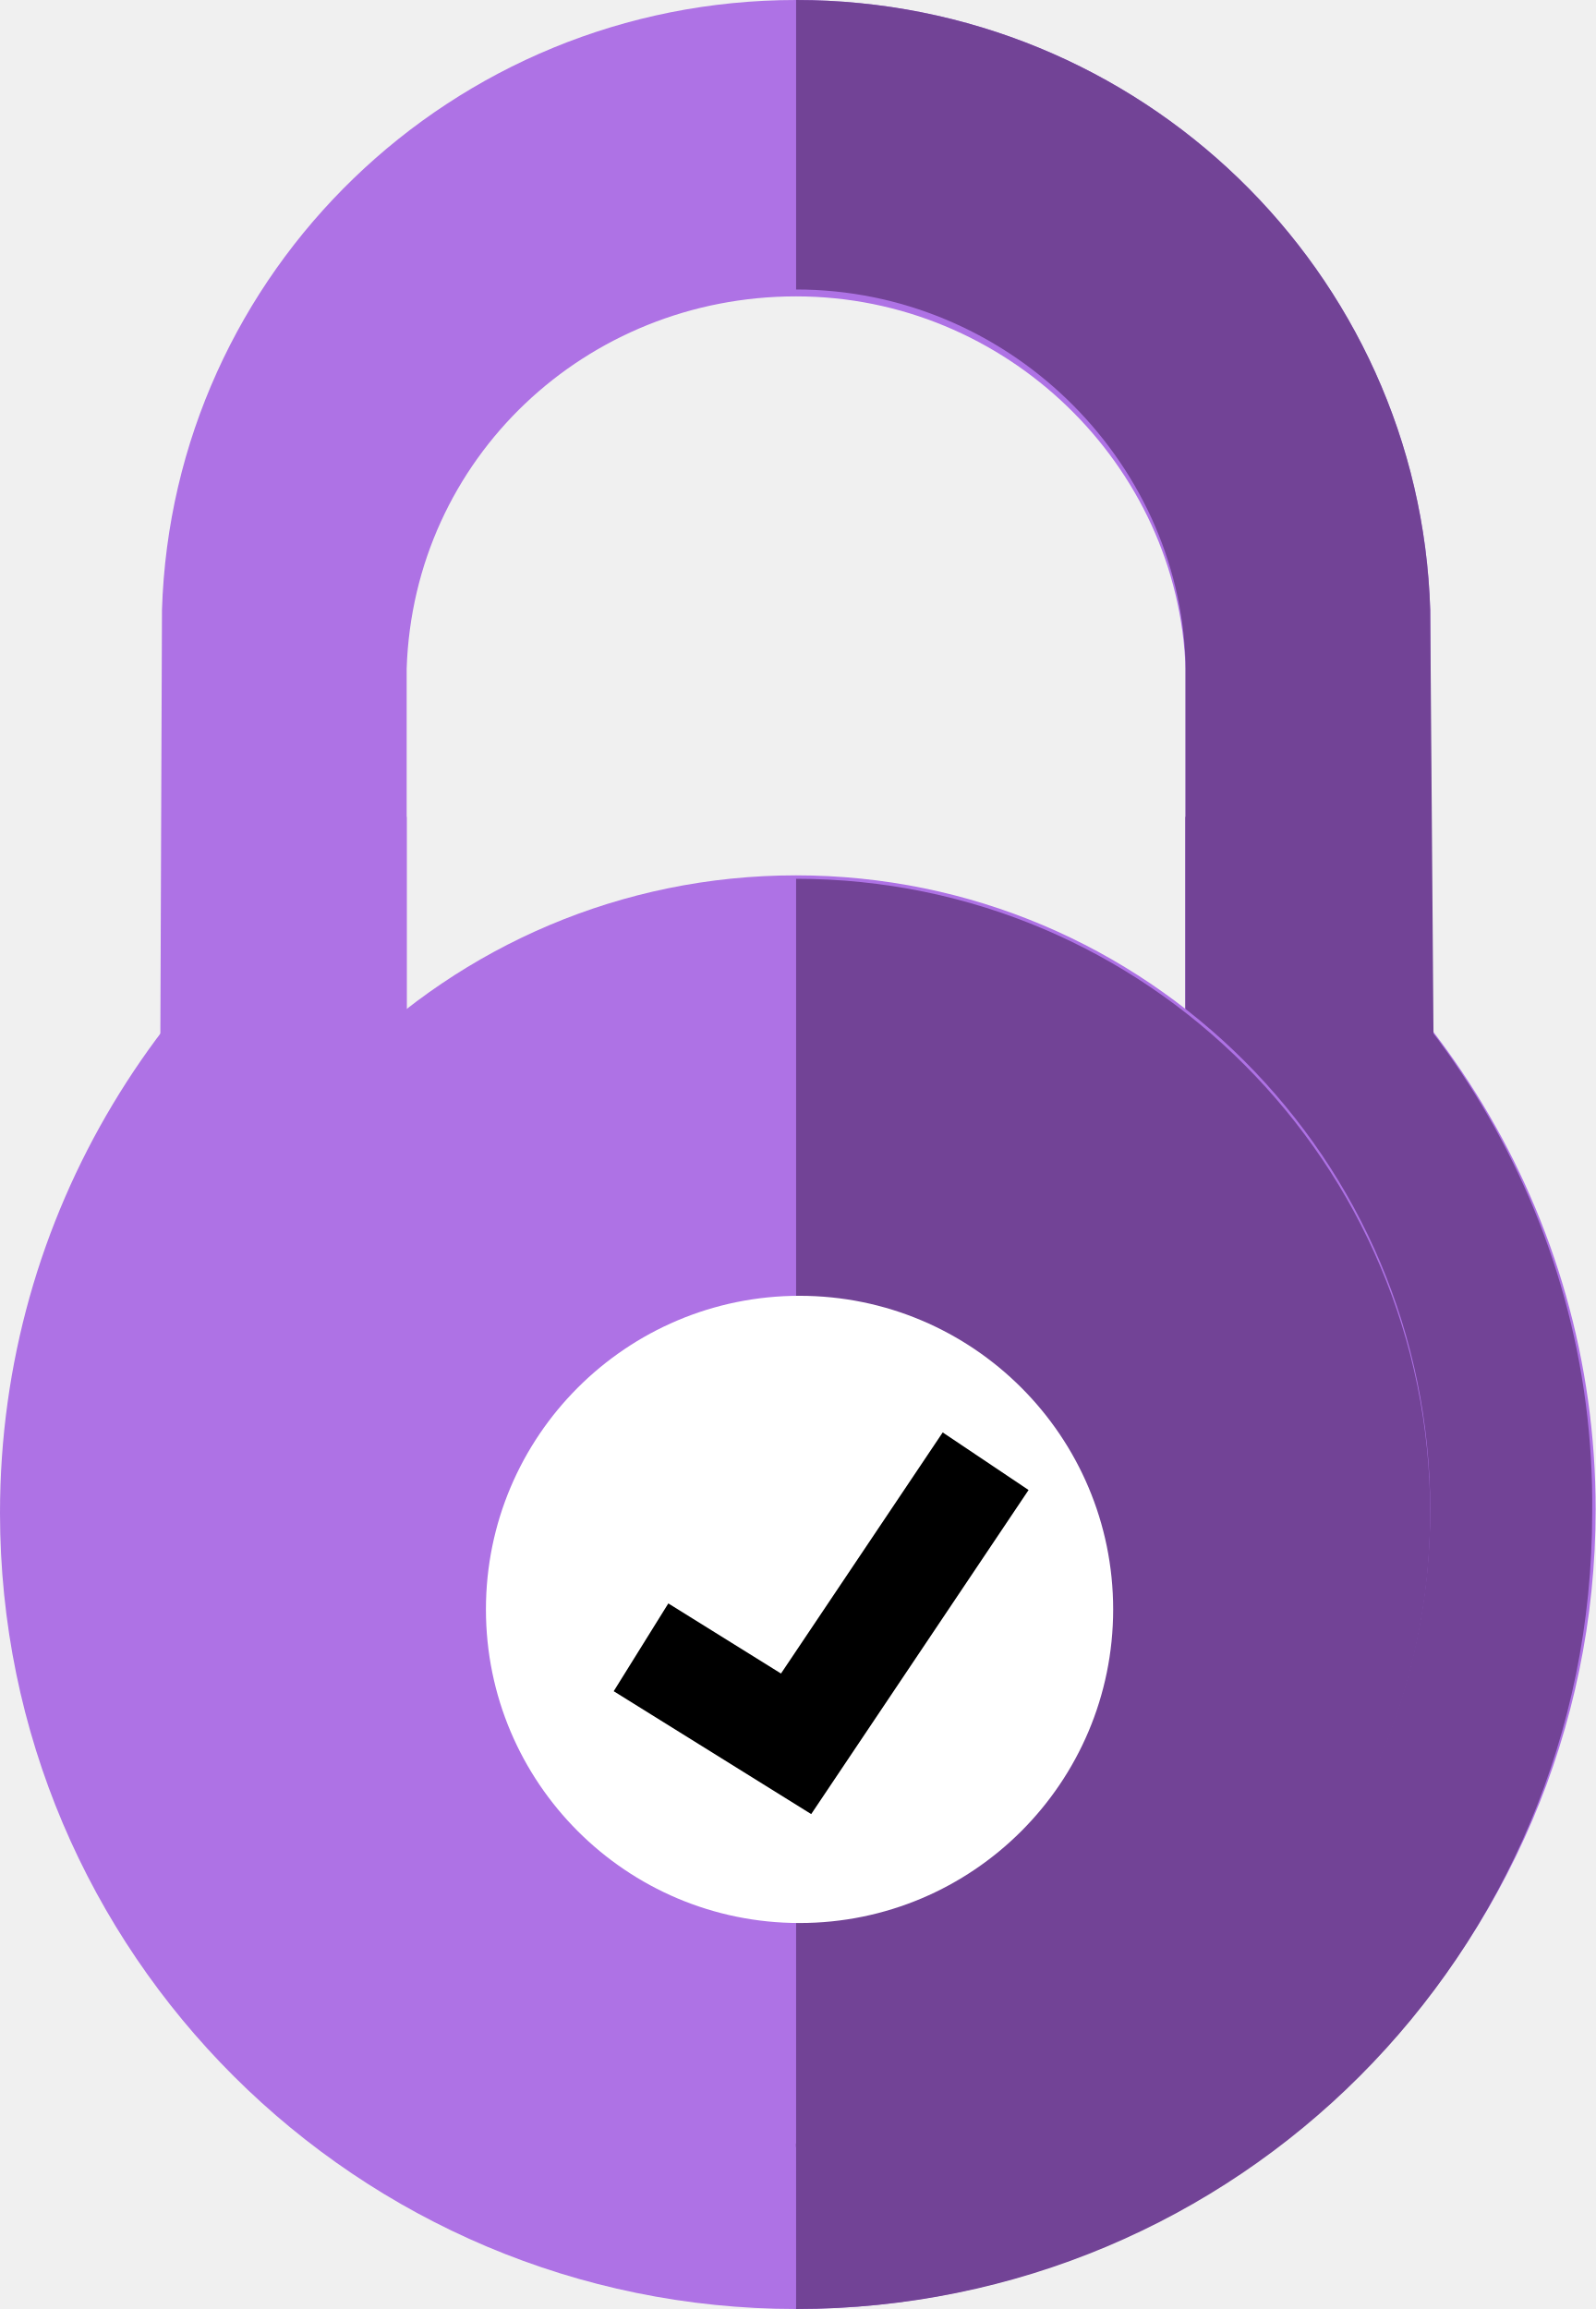
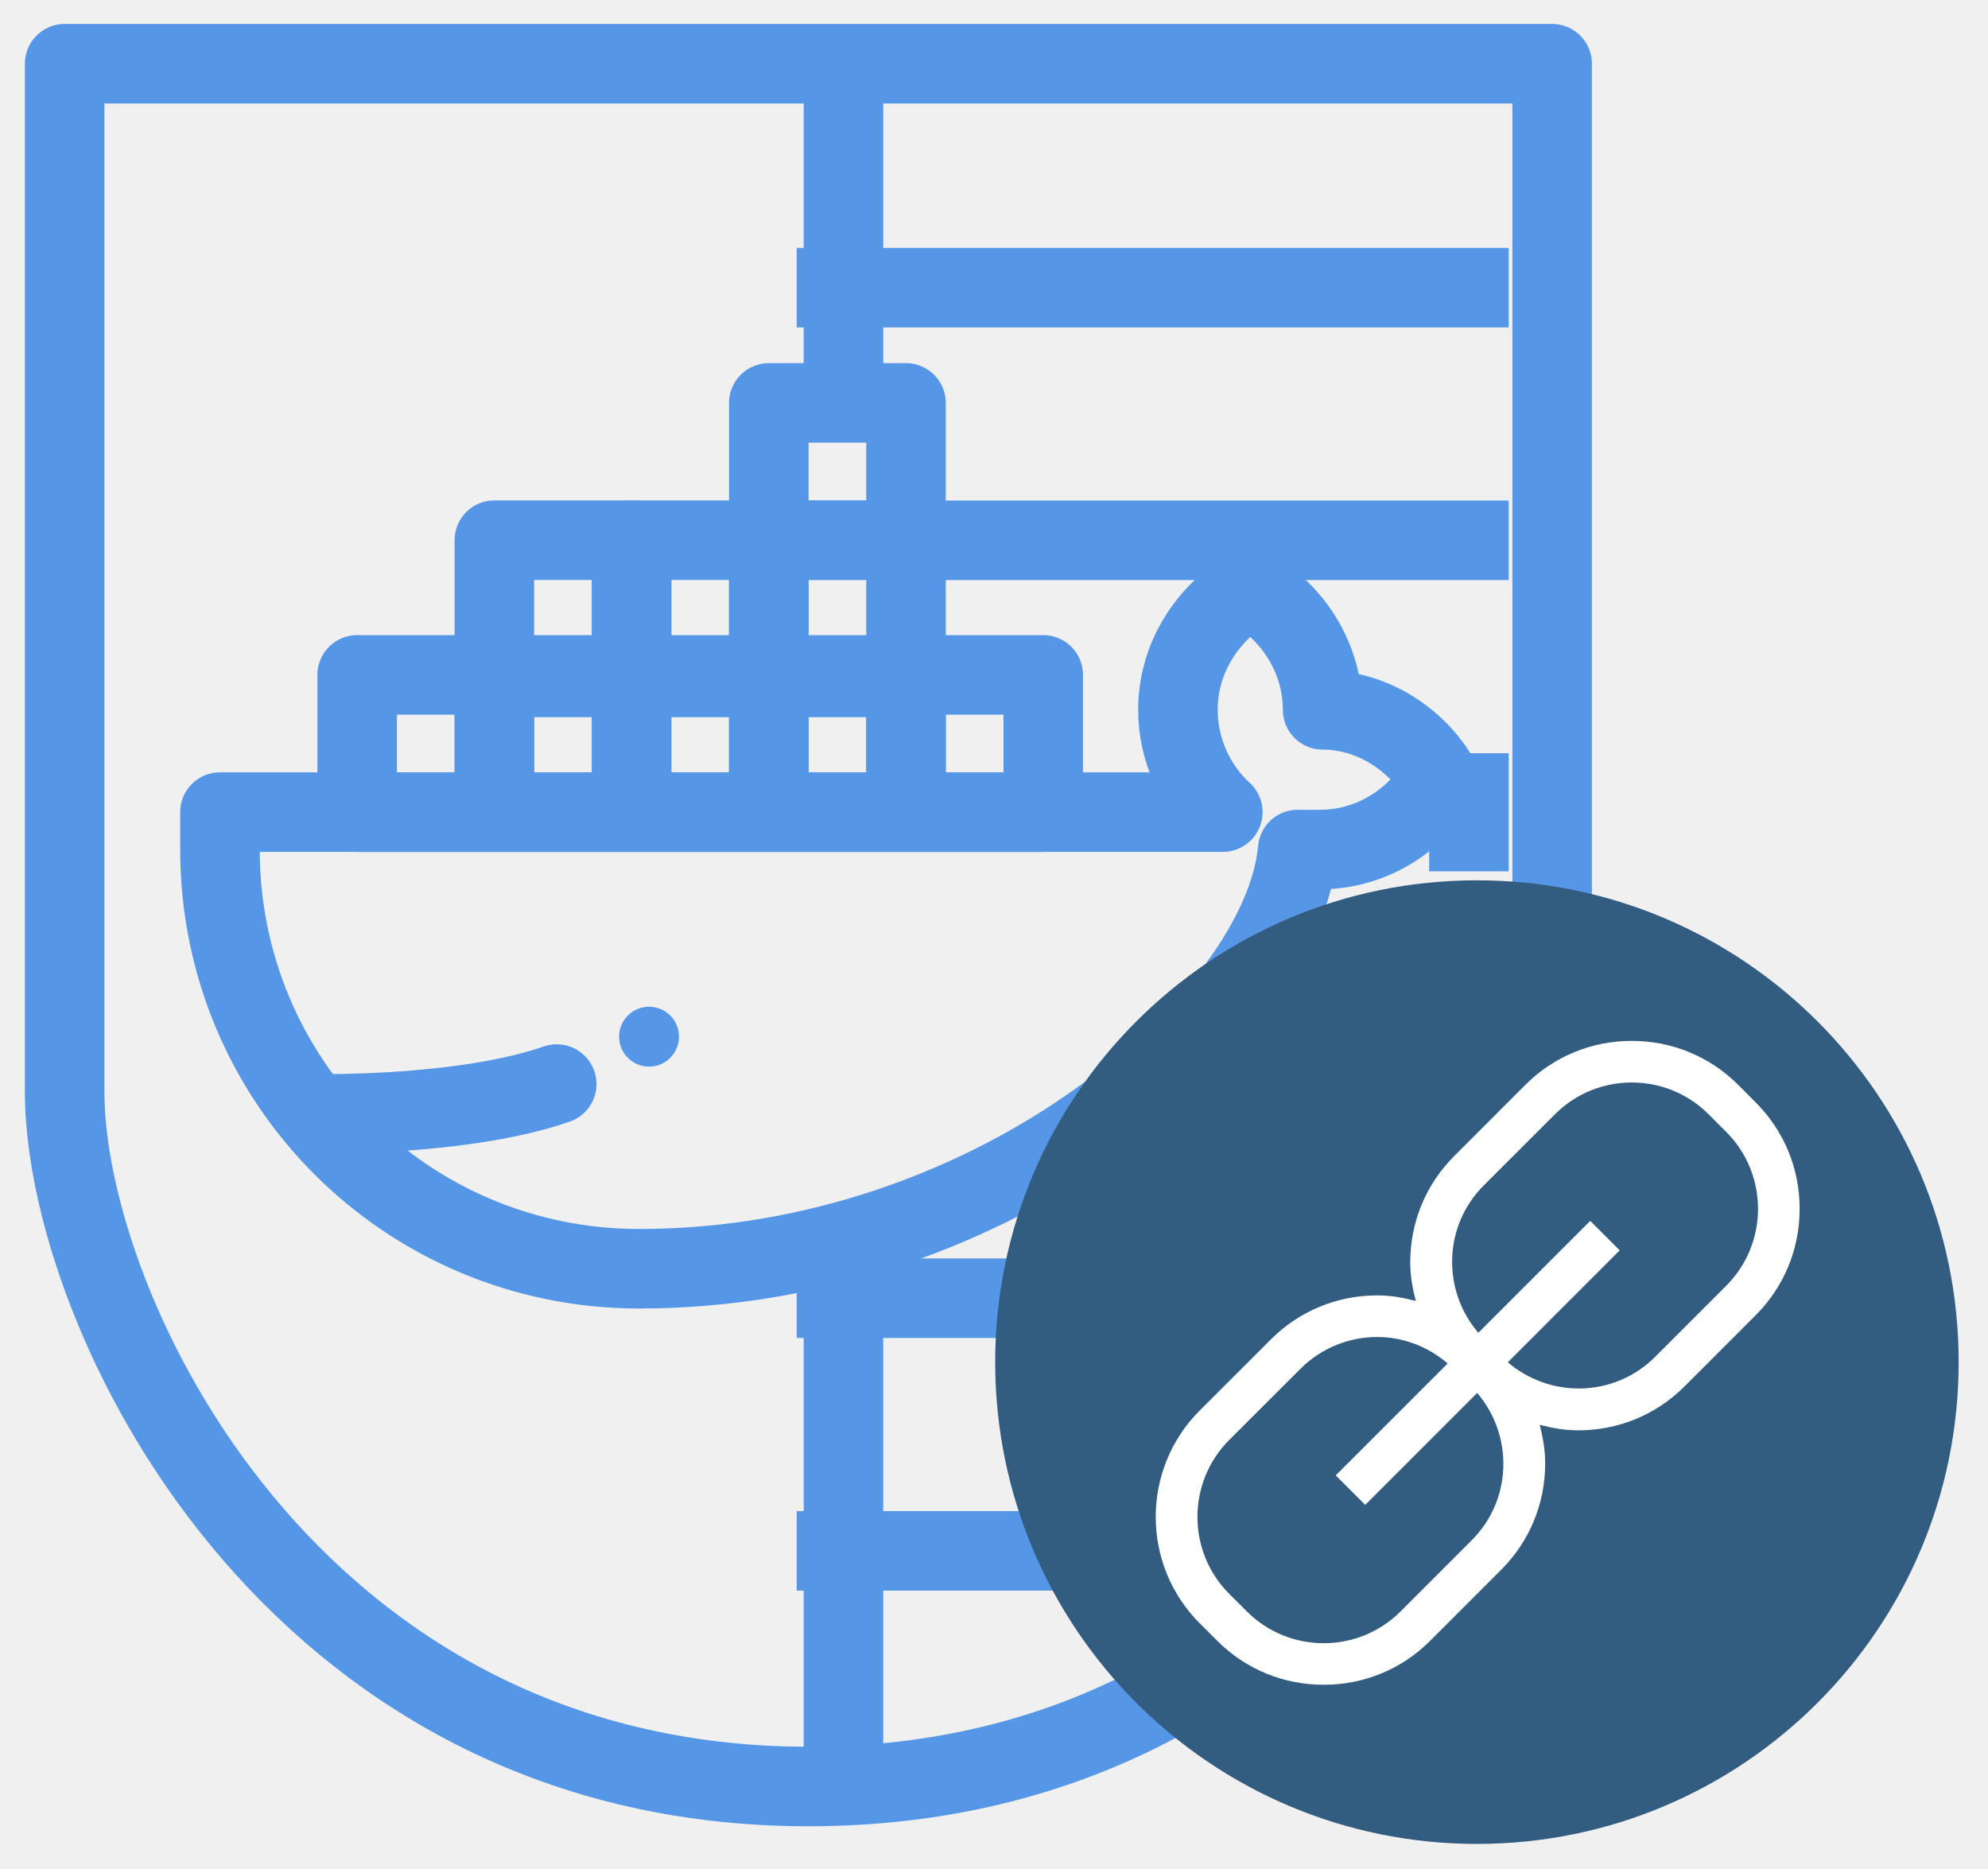
- <svg xmlns="http://www.w3.org/2000/svg" version="1.1" id="Layer_1" x="0px" y="0px" viewBox="0 0 46.3 67" style="enable-background:new 0 0 46.3 67;" xml:space="preserve">
-   <style type="text/css">
- 	.st0{fill:#AE72E5;}
- 	.st1{fill:#FFFFFF;}
- 	.st2{fill:#724396;}
- 	.st3{fill:none;stroke:#000000;stroke-width:3;stroke-miterlimit:10;}
- </style>
-   <g>
-     <path class="st0" d="M34.4,23.7v11.7H11.8V23.7C4.8,27.7,0,35.2,0,43.9C0,56.7,10.4,67,23.1,67s23.2-10.4,23.2-23.2   C46.3,35.2,41.5,27.7,34.4,23.7z" />
-     <path class="st0" d="M41.5,17.7C41.2,7.9,33.1,0,23.1,0S5,7.9,4.7,17.7l0,0L4.6,43.8h37L41.5,17.7L41.5,17.7z M34.6,35.4H11.8v-16   l0,0C12,13.3,17,8.6,23.1,8.6s11.1,4.9,11.3,10.8l0,0v16H34.6z" />
-     <path class="st1" d="M27.7,42.2c0-2.5-2-4.6-4.6-4.6s-4.6,2-4.6,4.6c0,1.7,0.8,3,2.2,3.9v7.4l0,0c0,0,0,0,0,0.2   c0,1.4,1,2.4,2.4,2.4s2.4-1,2.4-2.4c0,0,0,0,0-0.2l0,0v-7.4C26.9,45.4,27.7,43.8,27.7,42.2z" />
-     <path class="st2" d="M41.5,17.7C41.2,7.9,33.1,0,23.1,0v8.4c6.1,0,11.1,4.9,11.3,10.8l0,0v16H23.1v8.4h18.6L41.5,17.7L41.5,17.7z" />
-     <path d="M23.1,25.5v36.8c10.1,0,18.4-8.3,18.4-18.4S33.3,25.5,23.1,25.5z" />
-     <path class="st2" d="M34.4,23.7v11.7H23.1V67c12.8,0,23.1-10.3,23.1-23.1C46.3,35.3,41.5,27.7,34.4,23.7z" />
-     <circle class="st0" cx="23.1" cy="43.8" r="18.4" />
-     <path class="st2" d="M23.1,25.5v36.8c10.1,0,18.4-8.3,18.4-18.4S33.3,25.5,23.1,25.5z" />
-     <circle class="st1" cx="23.2" cy="46.7" r="9.1" />
-     <polyline class="st3" points="28.6,42.4 23.1,50.6 18.6,47.8  " />
+ <svg xmlns="http://www.w3.org/2000/svg" width="50px" height="47px" viewBox="0 0 50 47" version="1.1">
+   <defs />
+   <g id="Page-1" stroke="none" stroke-width="1" fill="none" fill-rule="evenodd">
+     <g id="Group-2" transform="translate(1.625969, 0.102189)">
+       <g id="Group-32" transform="translate(0, 0.936192)">
+         <g id="Group-21">
+           <path d="M31.639,16.812 C32.894,16.812 34.023,17.565 34.588,18.569 C33.961,19.635 32.831,20.325 31.576,20.325 L31.012,20.325 C30.635,24.529 23.482,30.867 14.447,30.867 C8.612,30.867 3.906,26.161 3.906,20.325 L3.906,19.384 L29.129,19.384 C28.439,18.757 28,17.816 28,16.812 C28,15.494 28.753,14.365 29.819,13.737 C30.886,14.365 31.639,15.494 31.639,16.812 L31.639,16.812" id="Shape" stroke="#5596E6" stroke-width="2" stroke-linecap="round" stroke-linejoin="round" />
+           <ellipse id="XMLID_4128_" fill="#5596E6" fill-rule="nonzero" cx="14.698" cy="25.031" rx="0.753" ry="0.753" />
+           <path d="M6.29,26.976 C8.737,26.976 10.933,26.725 12.376,26.223" id="Shape" stroke="#5596E6" stroke-width="2" stroke-linecap="round" stroke-linejoin="round" />
+           <rect id="Rectangle-path" stroke="#5596E6" stroke-width="2" stroke-linecap="round" stroke-linejoin="round" x="7.357" y="15.933" width="3.451" height="3.451" />
+           <rect id="Rectangle-path" stroke="#5596E6" stroke-width="2" stroke-linecap="round" stroke-linejoin="round" x="10.808" y="15.933" width="3.451" height="3.451" />
+           <rect id="Rectangle-path" stroke="#5596E6" stroke-width="2" stroke-linecap="round" stroke-linejoin="round" x="14.259" y="15.933" width="3.451" height="3.451" />
+           <rect id="Rectangle-path" stroke="#5596E6" stroke-width="2" stroke-linecap="round" stroke-linejoin="round" x="17.71" y="15.933" width="3.451" height="3.451" />
+           <rect id="Rectangle-path" stroke="#5596E6" stroke-width="2" stroke-linecap="round" stroke-linejoin="round" x="10.808" y="12.545" width="3.451" height="3.451" />
+           <rect id="Rectangle-path" stroke="#5596E6" stroke-width="2" stroke-linecap="round" stroke-linejoin="round" x="14.259" y="12.545" width="3.451" height="3.451" />
+           <rect id="Rectangle-path" stroke="#5596E6" stroke-width="2" stroke-linecap="round" stroke-linejoin="round" x="17.71" y="12.545" width="3.451" height="3.451" />
+           <rect id="Rectangle-path" stroke="#5596E6" stroke-width="2" stroke-linecap="round" stroke-linejoin="round" x="17.71" y="9.094" width="3.451" height="3.451" />
+           <rect id="Rectangle-path" stroke="#5596E6" stroke-width="2" stroke-linecap="round" stroke-linejoin="round" x="21.161" y="15.933" width="3.451" height="3.451" />
+           <path d="M37.412,26.417 L37.412,0.564 L18.706,0.564 L0,0.564 L0,26.417 C0,31.887 5.647,43.887 18.706,43.887 C31.907,43.887 37.412,31.887 37.412,26.417 Z" id="Shape" stroke="#5596E6" stroke-width="2" stroke-linecap="round" stroke-linejoin="round" />
+           <path d="M19.588,1.343 L19.588,7.522" id="Line" stroke="#5596E6" stroke-width="2" stroke-linecap="square" />
+           <path d="M19.588,31.343 L19.588,43.716" id="Line-Copy" stroke="#5596E6" stroke-width="2" stroke-linecap="square" />
+           <path d="M19.412,37.961 L31.773,37.961" id="Line-Copy-2" stroke="#5596E6" stroke-width="2" stroke-linecap="square" />
+           <path d="M19.412,31.608 L35.319,31.608" id="Line-Copy-4" stroke="#5596E6" stroke-width="2" stroke-linecap="square" />
+           <path d="M29.067,25.255 L35.319,25.255" id="Line-Copy-7" stroke="#5596E6" stroke-width="2" stroke-linecap="square" />
+           <path d="M35.319,19.873 L35.319,18.902" id="Line-Copy-9" stroke="#5596E6" stroke-width="2" stroke-linecap="square" />
+           <path d="M22.056,12.549 L35.319,12.549" id="Line-Copy-12" stroke="#5596E6" stroke-width="2" stroke-linecap="square" />
+           <path d="M19.412,6.196 L35.319,6.196" id="Line-Copy-13" stroke="#5596E6" stroke-width="2" stroke-linecap="square" />
+         </g>
+         <g id="Group-22" transform="translate(23, 21)">
+           <ellipse id="Oval-5" fill="#325C80" cx="12.52" cy="12.215" rx="12.116" ry="12.116" />
+           <path d="M18.792,10.292 L16.999,12.085 C15.983,13.101 14.369,13.136 13.297,12.219 L16.111,9.404 L15.369,8.663 L12.555,11.477 C11.638,10.405 11.674,8.791 12.688,7.776 L14.483,5.982 C15.016,5.449 15.715,5.183 16.414,5.183 C17.115,5.183 17.814,5.449 18.346,5.982 L18.792,6.428 C19.856,7.493 19.856,9.227 18.792,10.292 M12.392,16.691 L10.598,18.485 C9.534,19.55 7.799,19.55 6.734,18.485 L6.288,18.04 C5.225,16.975 5.225,15.24 6.288,14.175 L8.083,12.382 C8.615,11.85 9.315,11.583 10.014,11.583 C10.648,11.583 11.275,11.813 11.784,12.249 L8.969,15.063 L9.711,15.805 L12.526,12.99 C13.444,14.063 13.407,15.677 12.392,16.691 M19.533,5.686 L19.088,5.24 C18.376,4.529 17.427,4.137 16.415,4.137 C15.402,4.137 14.453,4.529 13.741,5.24 L11.947,7.035 C11.235,7.746 10.843,8.696 10.843,9.709 C10.843,10.042 10.901,10.364 10.983,10.677 C10.67,10.595 10.349,10.537 10.015,10.537 C9.002,10.537 8.053,10.929 7.341,11.641 L5.547,13.433 C4.073,14.908 4.073,17.307 5.547,18.782 L5.992,19.226 C6.704,19.938 7.654,20.329 8.666,20.329 C9.678,20.329 10.629,19.938 11.34,19.226 L13.133,17.433 C13.845,16.721 14.237,15.772 14.237,14.759 C14.237,14.426 14.18,14.104 14.098,13.791 C14.411,13.873 14.732,13.931 15.066,13.931 C16.078,13.931 17.029,13.539 17.74,12.827 L19.533,11.034 C20.245,10.322 20.637,9.372 20.637,8.359 C20.637,7.347 20.245,6.398 19.533,5.686" id="Fill-1" fill="#FFFFFF" />
+         </g>
+       </g>
+       <g id="Group-33-Copy-11" transform="translate(26.5, 26.05844)">
+         <g id="Page-1-Copy" transform="translate(0.292625, 0.292625)" />
+       </g>
+     </g>
  </g>
</svg>
